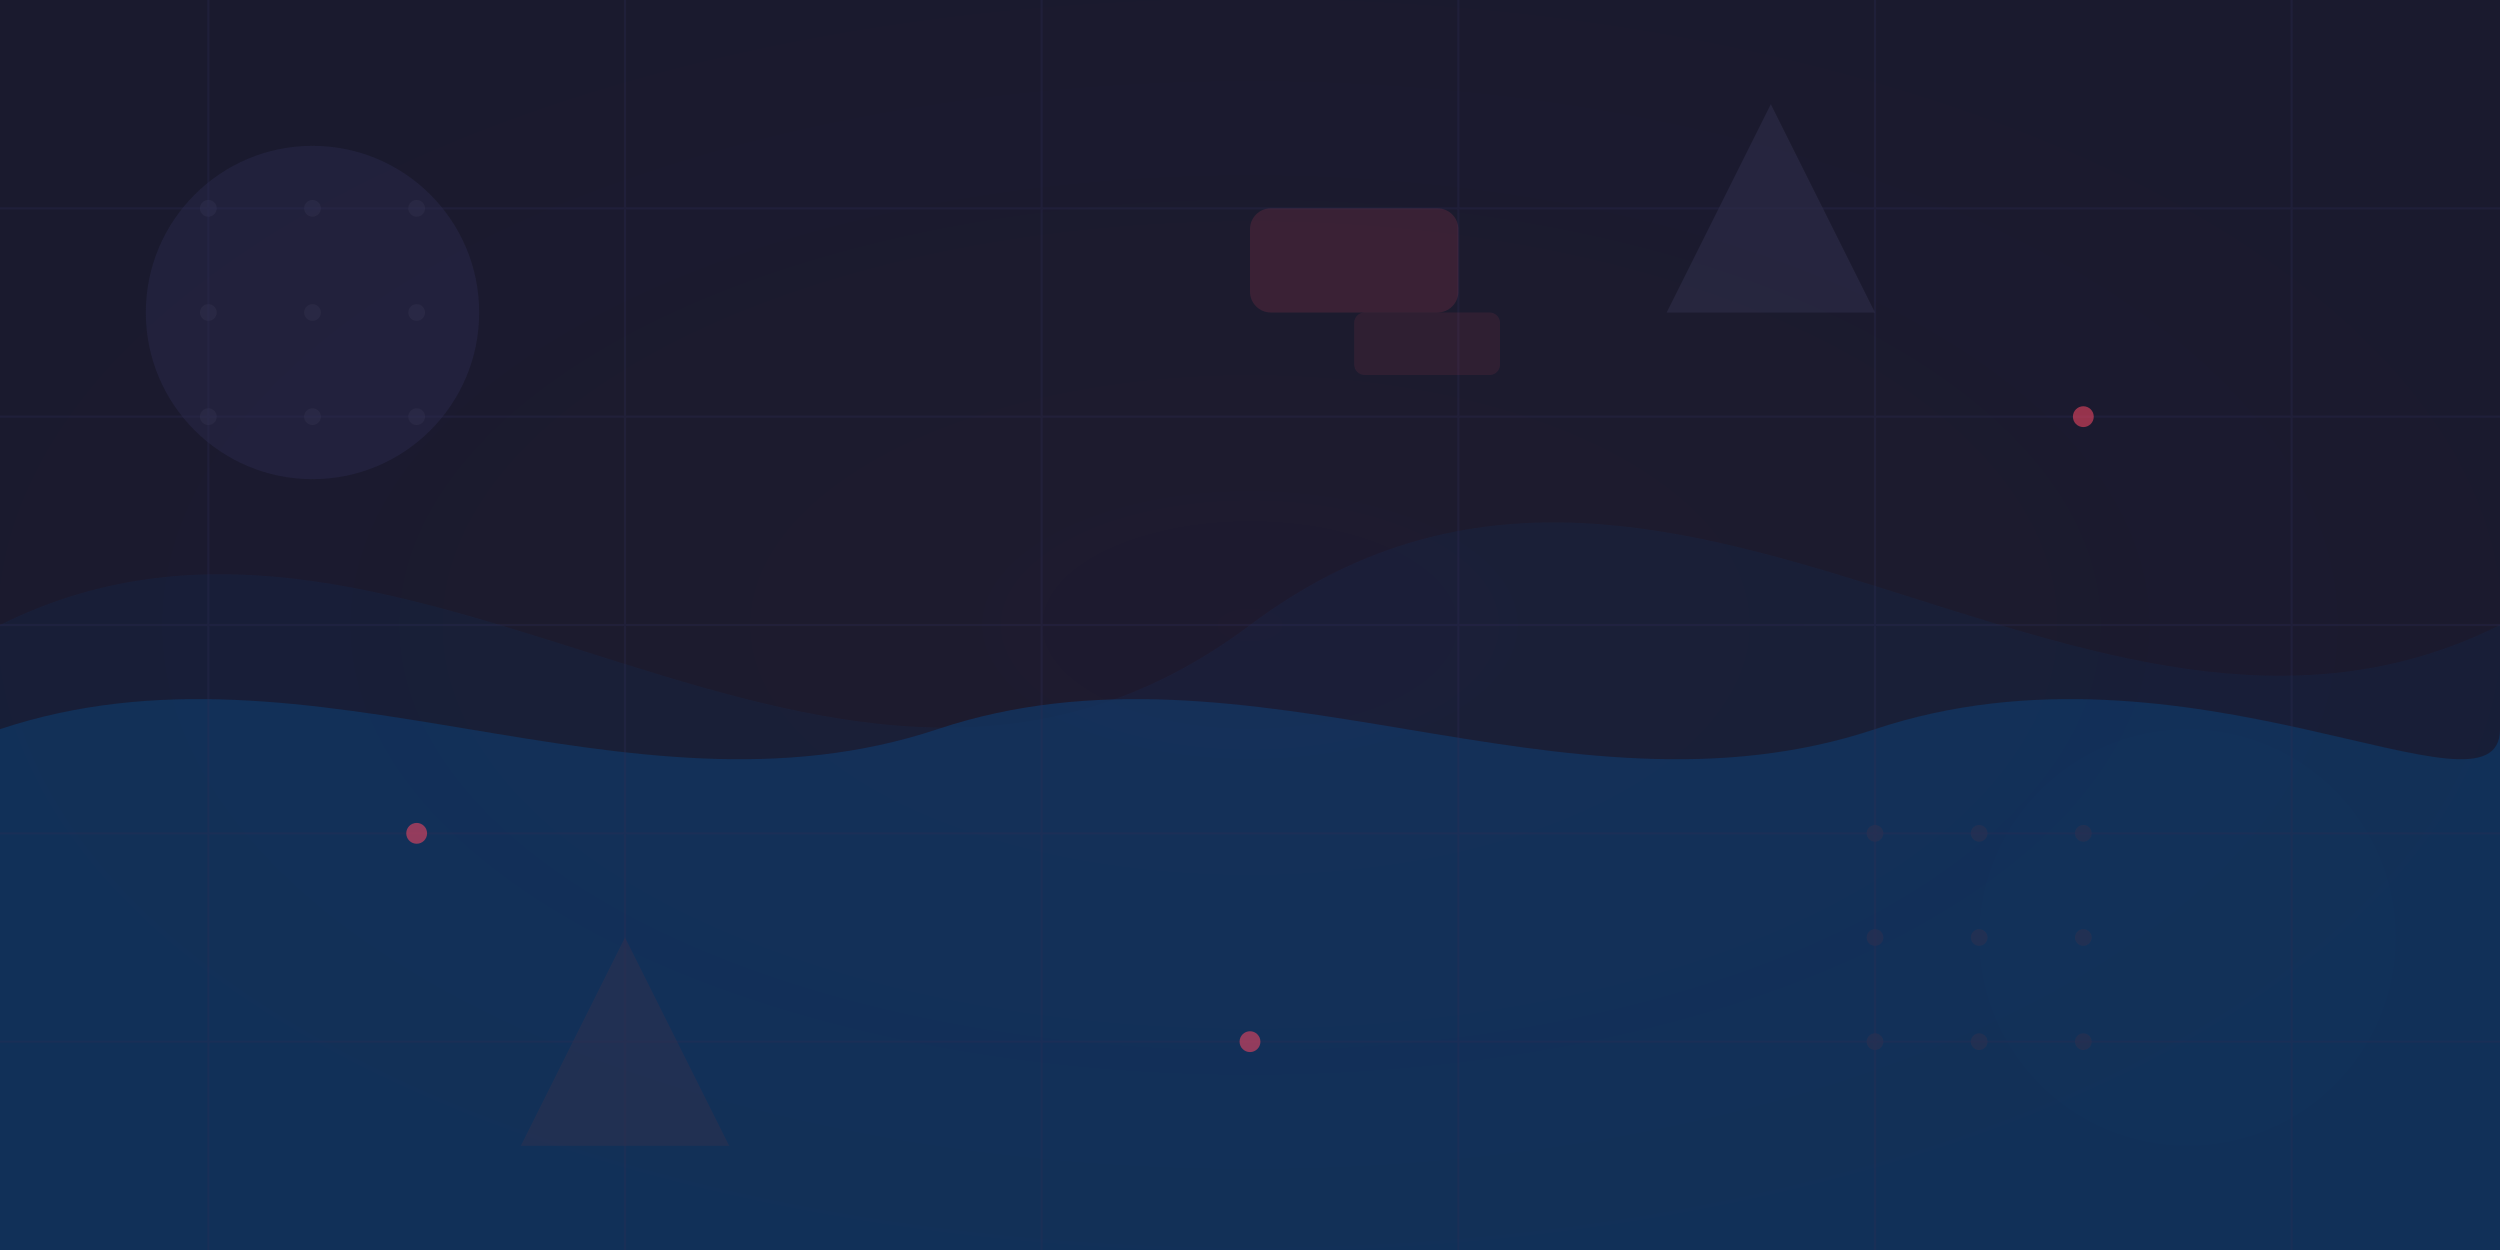
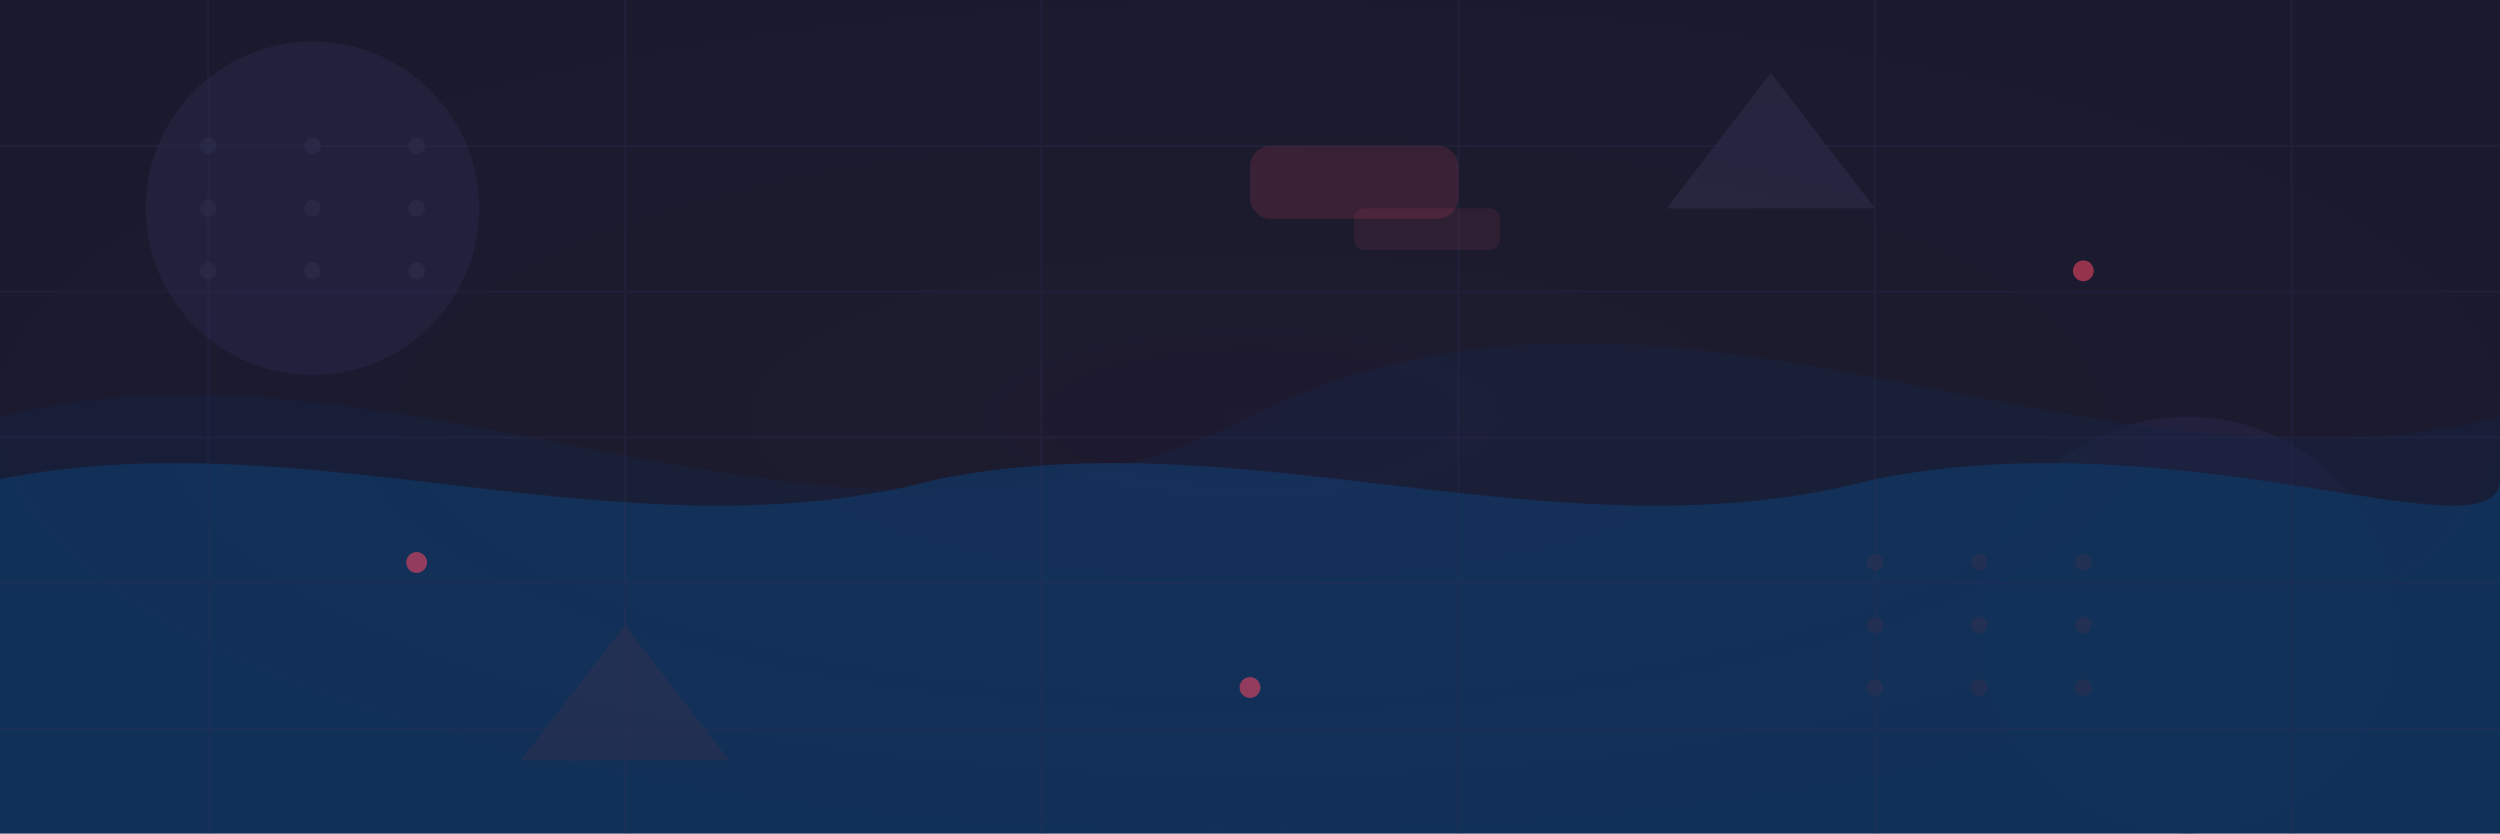
- <svg xmlns="http://www.w3.org/2000/svg" viewBox="0 0 1200 600">
-   <rect width="1200" height="600" fill="#1a1a2e" />
-   <circle cx="150" cy="150" r="80" fill="#242442" opacity="0.7" />
-   <circle cx="1050" cy="450" r="100" fill="#242442" opacity="0.7" />
-   <path d="M0,300 C200,200 400,450 600,300 C800,150 1000,400 1200,300 L1200,600 L0,600 Z" fill="#16213e" opacity="0.6" />
-   <path d="M0,350 C150,300 300,400 450,350 C600,300 750,400 900,350 C1050,300 1200,400 1200,350 L1200,600 L0,600 Z" fill="#0f3460" opacity="0.8" />
+ <svg xmlns="http://www.w3.org/2000/svg" viewBox="0 0 1200 400" preserveAspectRatio="xMidYMid meet">
+   <rect width="1200" height="400" fill="#1a1a2e" />
+   <circle cx="150" cy="100" r="80" fill="#242442" opacity="0.7" />
+   <circle cx="1050" cy="300" r="100" fill="#242442" opacity="0.7" />
+   <path d="M0,200 C200,150 400,300 600,200 C800,100 1000,250 1200,200 L1200,400 L0,400 Z" fill="#16213e" opacity="0.6" />
+   <path d="M0,230 C150,200 300,270 450,230 C600,200 750,270 900,230 C1050,200 1200,270 1200,230 L1200,400 L0,400 Z" fill="#0f3460" opacity="0.8" />
  <g fill="#30304d" opacity="0.5">
+     <circle cx="100" cy="70" r="4" />
+     <circle cx="150" cy="70" r="4" />
+     <circle cx="200" cy="70" r="4" />
    <circle cx="100" cy="100" r="4" />
    <circle cx="150" cy="100" r="4" />
    <circle cx="200" cy="100" r="4" />
-     <circle cx="100" cy="150" r="4" />
-     <circle cx="150" cy="150" r="4" />
-     <circle cx="200" cy="150" r="4" />
-     <circle cx="100" cy="200" r="4" />
-     <circle cx="150" cy="200" r="4" />
-     <circle cx="200" cy="200" r="4" />
-     <circle cx="900" cy="400" r="4" />
-     <circle cx="950" cy="400" r="4" />
-     <circle cx="1000" cy="400" r="4" />
-     <circle cx="900" cy="450" r="4" />
-     <circle cx="950" cy="450" r="4" />
-     <circle cx="1000" cy="450" r="4" />
-     <circle cx="900" cy="500" r="4" />
-     <circle cx="950" cy="500" r="4" />
-     <circle cx="1000" cy="500" r="4" />
+     <circle cx="100" cy="130" r="4" />
+     <circle cx="150" cy="130" r="4" />
+     <circle cx="200" cy="130" r="4" />
+     <circle cx="900" cy="270" r="4" />
+     <circle cx="950" cy="270" r="4" />
+     <circle cx="1000" cy="270" r="4" />
+     <circle cx="900" cy="300" r="4" />
+     <circle cx="950" cy="300" r="4" />
+     <circle cx="1000" cy="300" r="4" />
+     <circle cx="900" cy="330" r="4" />
+     <circle cx="950" cy="330" r="4" />
+     <circle cx="1000" cy="330" r="4" />
  </g>
  <g stroke="#2c2c54" stroke-width="1" opacity="0.3">
-     <line x1="0" y1="100" x2="1200" y2="100" />
-     <line x1="0" y1="200" x2="1200" y2="200" />
-     <line x1="0" y1="300" x2="1200" y2="300" />
-     <line x1="0" y1="400" x2="1200" y2="400" />
-     <line x1="0" y1="500" x2="1200" y2="500" />
-     <line x1="100" y1="0" x2="100" y2="600" />
-     <line x1="300" y1="0" x2="300" y2="600" />
-     <line x1="500" y1="0" x2="500" y2="600" />
-     <line x1="700" y1="0" x2="700" y2="600" />
-     <line x1="900" y1="0" x2="900" y2="600" />
-     <line x1="1100" y1="0" x2="1100" y2="600" />
+     <line x1="0" y1="70" x2="1200" y2="70" />
+     <line x1="0" y1="140" x2="1200" y2="140" />
+     <line x1="0" y1="210" x2="1200" y2="210" />
+     <line x1="0" y1="280" x2="1200" y2="280" />
+     <line x1="0" y1="350" x2="1200" y2="350" />
+     <line x1="100" y1="0" x2="100" y2="400" />
+     <line x1="300" y1="0" x2="300" y2="400" />
+     <line x1="500" y1="0" x2="500" y2="400" />
+     <line x1="700" y1="0" x2="700" y2="400" />
+     <line x1="900" y1="0" x2="900" y2="400" />
+     <line x1="1100" y1="0" x2="1100" y2="400" />
  </g>
-   <polygon points="850,50 900,150 800,150" fill="#30304d" opacity="0.5" />
-   <polygon points="300,450 350,550 250,550" fill="#30304d" opacity="0.5" />
-   <rect x="600" y="100" width="100" height="50" rx="10" fill="#e94560" opacity="0.15" />
-   <rect x="650" y="150" width="70" height="30" rx="5" fill="#e94560" opacity="0.1" />
-   <circle cx="200" cy="400" r="5" fill="#e94560" opacity="0.6" />
-   <circle cx="1000" cy="200" r="5" fill="#e94560" opacity="0.6" />
-   <circle cx="600" cy="500" r="5" fill="#e94560" opacity="0.6" />
-   <rect width="1200" height="600" fill="url(#gradient)" opacity="0.2" />
+   <polygon points="850,35 900,100 800,100" fill="#30304d" opacity="0.5" />
+   <polygon points="300,300 350,365 250,365" fill="#30304d" opacity="0.5" />
+   <rect x="600" y="70" width="100" height="35" rx="10" fill="#e94560" opacity="0.15" />
+   <rect x="650" y="100" width="70" height="20" rx="5" fill="#e94560" opacity="0.1" />
+   <circle cx="200" cy="270" r="5" fill="#e94560" opacity="0.6" />
+   <circle cx="1000" cy="130" r="5" fill="#e94560" opacity="0.6" />
+   <circle cx="600" cy="330" r="5" fill="#e94560" opacity="0.6" />
+   <rect width="1200" height="400" fill="url(#gradient)" opacity="0.2" />
  <defs>
    <radialGradient id="gradient" cx="50%" cy="50%" r="70%" fx="50%" fy="50%">
      <stop offset="0%" stop-color="#e94560" stop-opacity="0.1" />
      <stop offset="100%" stop-color="#1a1a2e" stop-opacity="0" />
    </radialGradient>
  </defs>
</svg>
